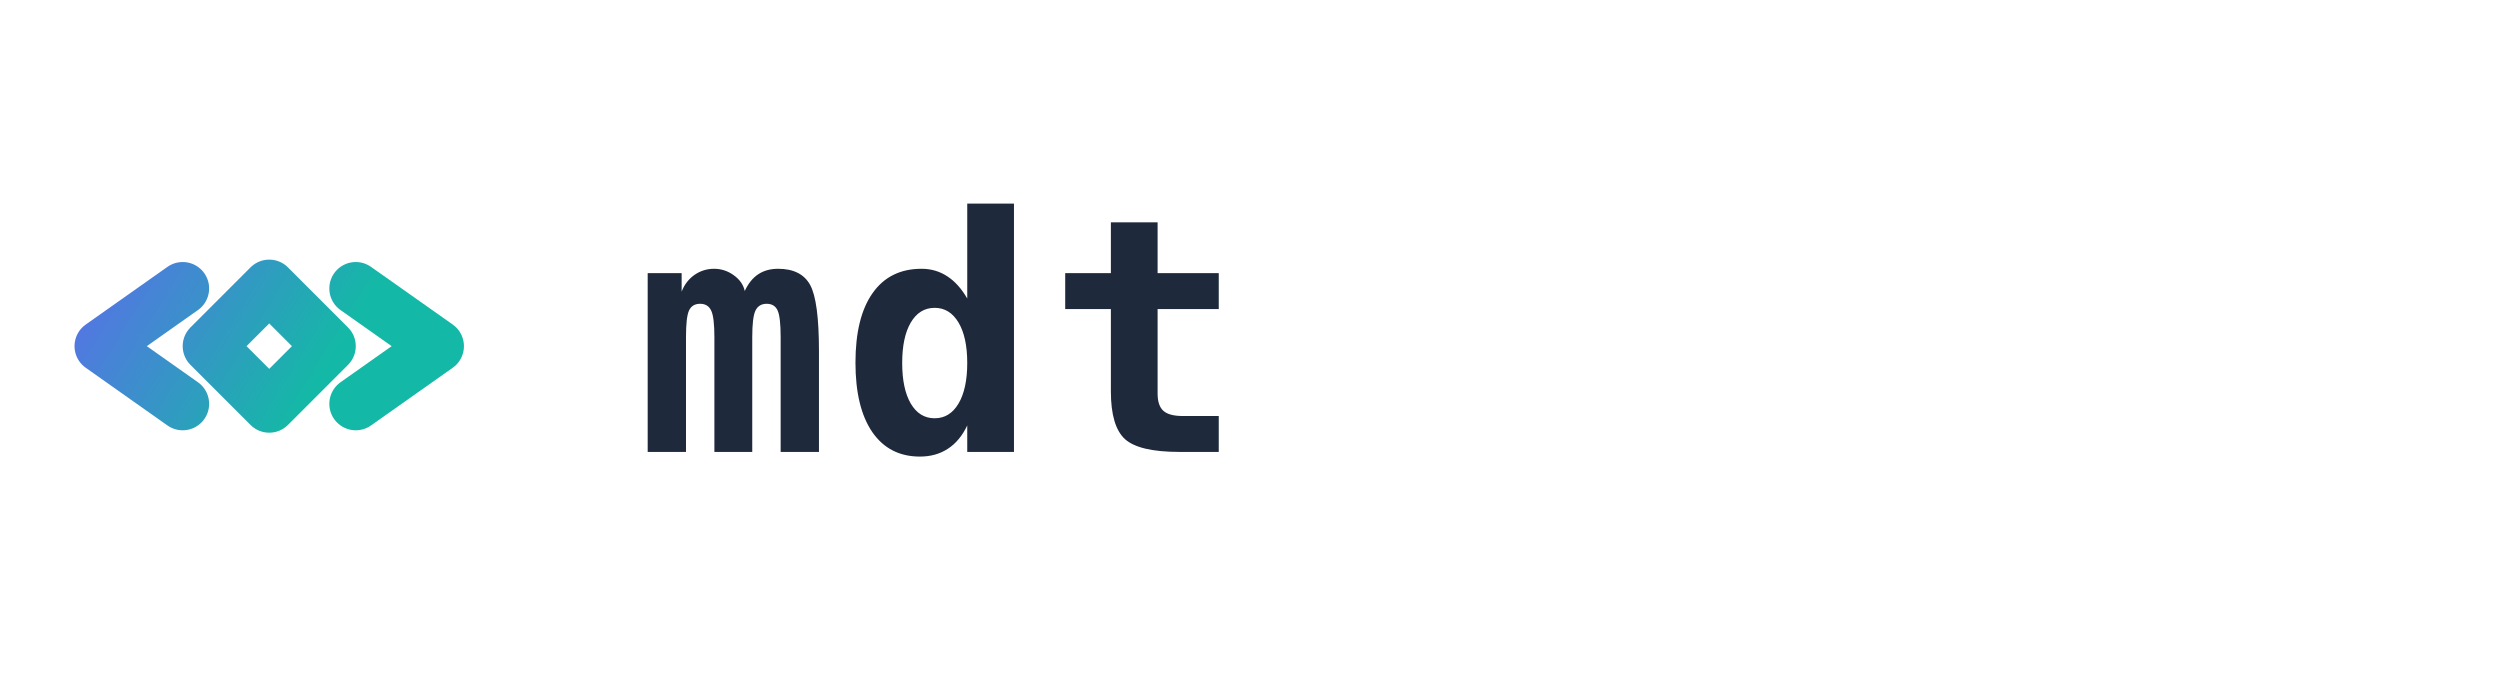
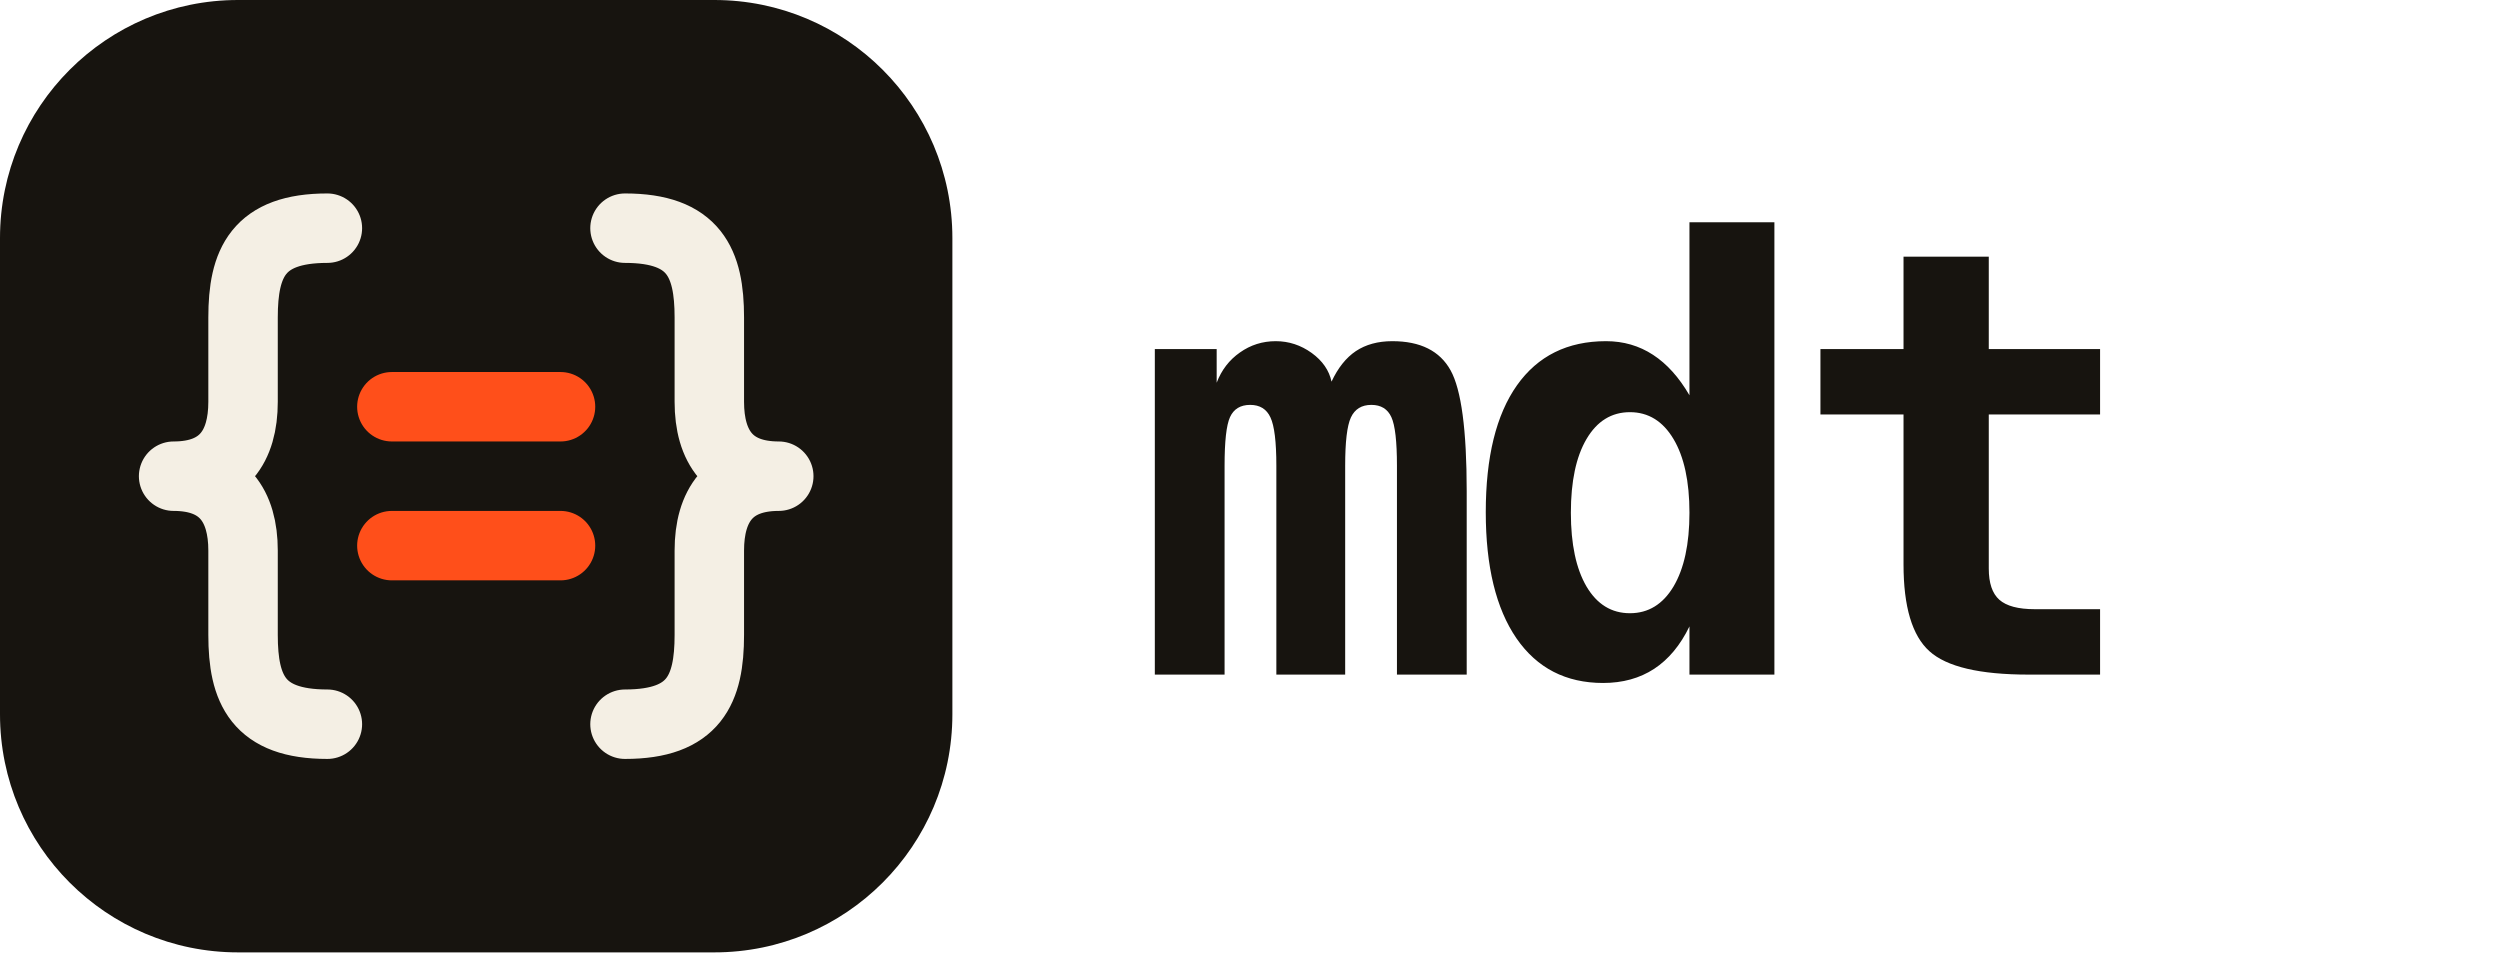
- <svg xmlns="http://www.w3.org/2000/svg" viewBox="0 0 260 72" role="img" aria-label="mdt wordmark lockup">
-   <defs>
-     <linearGradient id="mdt-g" x1="8" y1="20" x2="60" y2="52" gradientUnits="userSpaceOnUse">
-       <stop stop-color="#6366F1" />
-       <stop offset="1" stop-color="#14B8A6" />
-     </linearGradient>
-   </defs>
-   <g transform="translate(4, 12) scale(0.5)" fill="none">
-     <g stroke="url(#mdt-g)" stroke-width="11" stroke-linecap="round" stroke-linejoin="round">
-       <path d="M30 36 L13 48 L30 60" />
-       <path d="M66 36 L83 48 L66 60" />
-       <path d="M48 35.5 L60.5 48 L48 60.5 L35.5 48 Z" />
-     </g>
+ <svg xmlns="http://www.w3.org/2000/svg" viewBox="0 0 252 96" fill="none" role="img" aria-label="mdt">
+   <rect width="96" height="96" rx="24" fill="#17140F" />
+   <g stroke-width="7" stroke-linecap="round" stroke-linejoin="round">
+     <path stroke="#F4EFE4" d="M33 23C26 23 24.5 26.5 24.5 32V40.5C24.5 45 22.5 48 17.5 48C22.5 48 24.5 51 24.5 55.5V64C24.5 69.5 26 73 33 73" />
+     <path stroke="#F4EFE4" d="M63 23C70 23 71.5 26.5 71.5 32V40.5C71.5 45 73.5 48 78.5 48C73.5 48 71.5 51 71.5 55.5V64C71.5 69.5 70 73 63 73" />
+     <path stroke="#FF4F1A" d="M39.5 41H56.5M39.5 55H56.5" />
  </g>
-   <text x="66" y="47" font-family="ui-monospace, 'SF Mono', Menlo, Consolas, monospace" font-size="34" font-weight="600" letter-spacing="1" fill="#1E293B">mdt</text>
+   <text x="114" y="68" fill="#17140F" font-family="ui-monospace, 'SF Mono', Menlo, Consolas, monospace" font-size="60" font-weight="700" letter-spacing="-3">mdt</text>
</svg>
